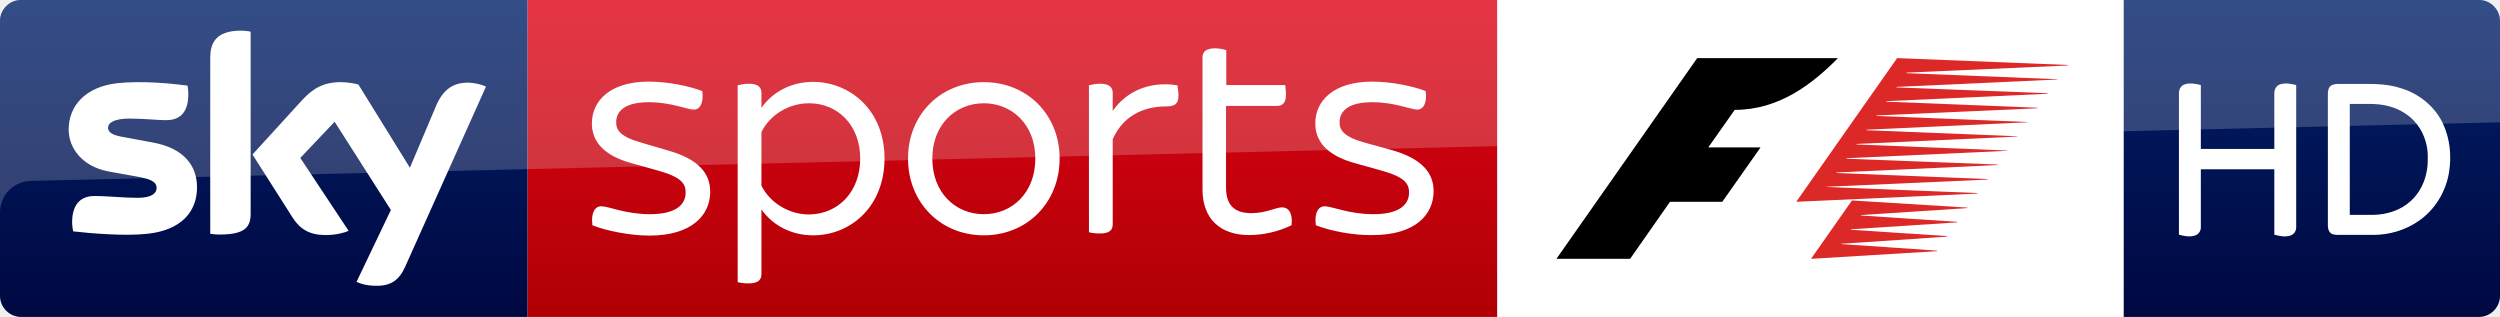
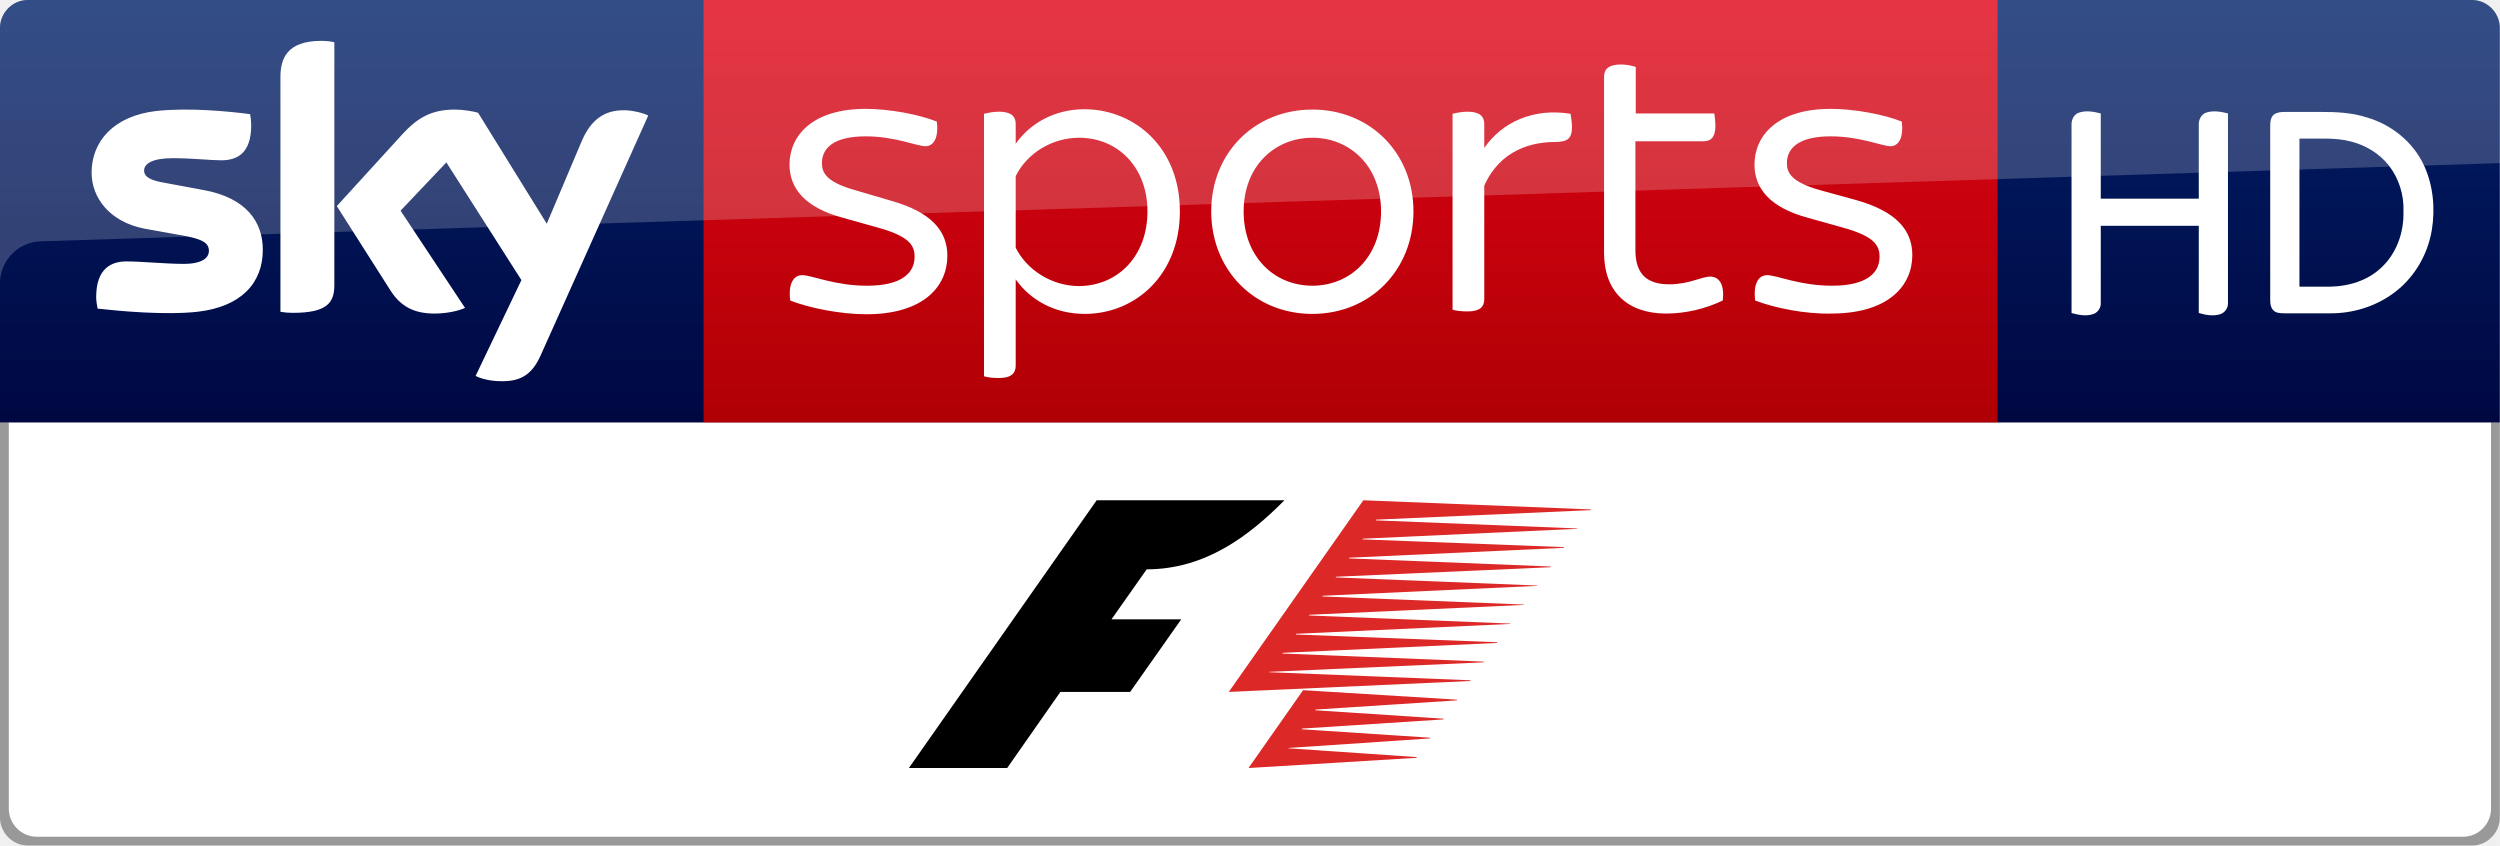
- <svg xmlns="http://www.w3.org/2000/svg" viewBox="0 0 946.56 120" version="1.1" id="svg34" width="946.56" height="120">
-   <defs id="defs38">
-     <linearGradient y2="-27.096" x2="99.851" y1="138.674" x1="99.851" gradientUnits="userSpaceOnUse" id="b-8" gradientTransform="matrix(-1,0,0,1,946.5597,0)">
-       <stop id="stop19" stop-color="#00043b" offset="0" />
-       <stop id="stop21-3" stop-color="#002672" offset="1" />
+ <svg xmlns="http://www.w3.org/2000/svg" xmlns:xlink="http://www.w3.org/1999/xlink" viewBox="0 0 709.61 240" version="1.1" id="svg30" width="709.61" height="240">
+   <defs id="defs34">
+     <linearGradient y2="-27.096" x2="99.851" y1="138.674" x1="99.851" gradientUnits="userSpaceOnUse" id="b-6" gradientTransform="matrix(-1,0,0,1,709.5597,6.694327e-7)">
+       <stop id="stop19-4" stop-color="#00043b" offset="0" />
+       <stop id="stop21" stop-color="#002672" offset="1" />
    </linearGradient>
    <linearGradient gradientTransform="rotate(180,-4107.903,-2290.35)" y2="-4553.606" x2="-8599.162" y1="-4719.377" x1="-8599.162" gradientUnits="userSpaceOnUse" id="a">
-       <stop id="stop14" stop-color="#a80002" offset="0" />
-       <stop id="stop16" stop-color="#ea021a" offset="1" />
+       <stop id="stop10" stop-color="#a80002" offset="0" />
+       <stop id="stop12" stop-color="#ea021a" offset="1" />
    </linearGradient>
-     <linearGradient y2="-27.096" x2="99.851" y1="138.674" x1="99.851" gradientUnits="userSpaceOnUse" id="b">
-       <stop id="stop21" stop-color="#00043b" offset="0" />
-       <stop id="stop23" stop-color="#002672" offset="1" />
-     </linearGradient>
+     <linearGradient xlink:href="#b-6" id="linearGradient4552" gradientUnits="userSpaceOnUse" gradientTransform="matrix(-1,0,0,1,709.5597,0)" x1="99.851" y1="138.674" x2="99.851" y2="-27.096" />
  </defs>
-   <path id="path24" d="m 804,120 h 134.56 c 4.4,0 8,-3.6 8,-8 L 946.56,7.9 C 946.56,3.7 943.06,0 938.66,0 H 804 Z" style="fill:url(#b-8);stroke-width:1" />
-   <g id="#ffffffff" transform="matrix(0.479999,0,0,0.479999,804,2.4183057e-4)">
+   <path style="fill:url(#linearGradient4552);stroke-width:1" d="M 7.9,0 C 3.5,0 0,3.7 0,7.9 V 120 H 709.561 V 7.9 C 709.561,3.7 706.06,0 701.66,0 Z" id="path24-6-6" />
+   <g id="#ffffffff" transform="matrix(0.479999,0,0,0.479999,567,2.425e-4)">
    <path d="m 47.72,66.75 c 4.27,-1.63 9.01,-0.77 13.3,0.33 v 50.41 H 118.98 V 73.97 c -0.2,-3.08 1.41,-6.38 4.46,-7.41 4.18,-1.36 8.64,-0.52 12.8,0.5 V 179 c 0.19,2.95 -1.68,5.81 -4.48,6.78 -4.19,1.35 -8.66,0.5 -12.78,-0.69 V 133.51 H 61.02 v 45.56 c 0.17,2.76 -1.52,5.48 -4.09,6.53 -4.28,1.62 -8.94,0.68 -13.19,-0.49 V 74.03 C 43.58,71.11 44.9,67.95 47.72,66.75 Z" id="path7" style="opacity:1;fill:#ffffff" />
    <path d="m 163.6,67.6 c 1.935,-1.25 4.183,-1.423 6.447,-1.407 h 20.664 c 9.42,-0.029 18.815,0.355 27.86,3.307 14.45,4.25 27.14,14.48 33.54,28.21 5.52,11.92 6.78,25.54 4.66,38.43 -2.52,15.09 -11.04,29.21 -23.67,37.96 -10.48,7.39 -23.33,11.21 -36.12,11.18 h -27.04 c -2.47,-0.06 -5.46,0.05 -7.15,-2.1 -1.87,-2.29 -1.55,-5.41 -1.57,-8.16 V 74.96 c -0.01,-2.57 0.12,-5.67 2.38,-7.36 m 14.9,14.359 v 87.541 h 18.52 c 10.64,-0.21 21.64,-3.56 29.54,-10.93 9.32,-8.38 13.81,-21.17 13.46,-33.53 0.39,-9.74 -2.69,-19.54 -8.69,-27.24 -5.52,-7 -13.5,-11.82 -22.09,-14.05 -5.145,-1.391 -10.41,-1.791 -15.703,-1.791 z" id="path9" style="opacity:1;fill:#ffffff" />
  </g>
-   <path style="fill:url(#a)" id="path19" d="M 199.7,0 H 567 V 120 H 199.7 Z" />
-   <path style="fill:url(#b)" id="path26" d="M 199.7,120 H 8 c -4.4,0 -8,-3.6 -8,-8 V 7.9 C 0,3.7 3.5,0 7.9,0 h 191.8 z" />
-   <path style="fill:#ffffff" id="path28" d="m 135,106.7 c 1.3,0.7 3.9,1.5 7.3,1.5 5.7,0.1 8.8,-2.1 11.1,-7.2 L 184,32.8 c -1.3,-0.7 -4.1,-1.4 -6.3,-1.5 -3.9,-0.1 -9.2,0.7 -12.6,8.8 L 155.2,63.5 135.7,32 c -1.3,-0.4 -4.3,-0.9 -6.6,-0.9 -6.8,0 -10.7,2.5 -14.7,6.8 l -18.8,20.6 15.2,23.9 c 2.8,4.4 6.5,6.6 12.5,6.6 3.9,0 7.2,-0.9 8.7,-1.6 L 113.7,59.8 126.7,46.1 148,79.5 Z M 94.9,80.9 c 0,5 -2,7.9 -11.8,7.9 -1.3,0 -2.4,-0.1 -3.5,-0.3 V 21.9 c 0,-5.1 1.7,-10.3 11.6,-10.3 1.2,0 2.5,0.1 3.7,0.4 z m -20.3,-10 c 0,9.4 -6.1,16.2 -18.6,17.6 -9,1 -22.1,-0.2 -28.3,-0.9 -0.2,-1 -0.4,-2.3 -0.4,-3.3 0,-8.2 4.4,-10.1 8.6,-10.1 4.3,0 11.1,0.7 16.2,0.7 5.6,0 7.2,-1.9 7.2,-3.7 0,-2.4 -2.2,-3.3 -6.6,-4.2 L 41,64.9 C 31.2,63 26,56.2 26,49 c 0,-8.8 6.2,-16.1 18.4,-17.5 9.2,-1 20.5,0.1 26.6,0.9 0.2,1.1 0.3,2.1 0.3,3.2 0,8.2 -4.3,9.9 -8.5,9.9 -3.2,0 -8.1,-0.6 -13.8,-0.6 -5.8,0 -8.1,1.6 -8.1,3.5 0,2 2.3,2.9 5.9,3.5 L 58.1,54 c 11.6,2.2 16.5,8.8 16.5,16.9 m 149.7,14.4 c -0.6,-4.7 0.9,-7.2 3.4,-7.2 2.7,0 9.2,3 18.4,3 9.8,0 13.5,-3.6 13.5,-8.2 0,-3.2 -1.4,-5.8 -10.4,-8.3 l -10,-2.8 c -10.7,-2.9 -15.1,-8.3 -15.1,-15.1 0,-8.2 6.5,-15.8 21.6,-15.8 6.8,0 15.2,1.6 20.2,3.6 0.6,4.6 -0.9,7 -3.2,7 -2.5,0 -8.6,-2.8 -17,-2.8 -9,0 -12.4,3.3 -12.4,7.6 0,2.8 1.3,5.4 9.5,7.7 l 10.2,3 c 11.3,3.2 15.9,8.5 15.9,15.6 0,8.8 -6.9,16.6 -23,16.6 -7.4,0 -16.3,-1.8 -21.6,-3.9 M 334.9,60 c 0,18.1 -12.7,29.1 -27,29.1 -8.6,0 -15.5,-4 -19.6,-9.8 v 24.5 c 0,2.1 -1.2,3.5 -4.8,3.5 -1.6,0 -3.4,-0.2 -4.2,-0.5 V 32.3 c 0.8,-0.2 2.6,-0.6 4.2,-0.6 3.6,0 4.8,1.4 4.8,3.5 v 5.6 c 4.1,-5.8 11,-9.8 19.6,-9.8 14.3,0.1 27,11 27,29 m -9.2,0 c 0,-12.4 -8.3,-20.9 -19.4,-20.9 -7.7,0 -14.8,4.4 -18,10.9 v 20.3 c 3.2,6.4 10.3,10.9 18,10.9 11.1,-0.1 19.4,-8.6 19.4,-21.2 m 18.1,0 c 0,-16.6 12.3,-28.9 28.7,-28.9 16.5,0 28.7,12.4 28.7,28.9 0,16.7 -12.3,29.1 -28.7,29.1 -16.4,0 -28.7,-12.4 -28.7,-29.1 m 48.2,0 c 0,-12.8 -8.8,-20.9 -19.5,-20.9 -10.7,0 -19.5,8.1 -19.5,20.9 0,13 8.8,21.1 19.5,21.1 C 383.2,81.1 392,73 392,60 m 54.2,-23.9 c 0,3.4 -1.5,4.2 -4.8,4.2 -6.4,0 -15.5,2.1 -20.1,12.4 v 32.2 c 0,2.2 -1.2,3.5 -4.8,3.5 -1.6,0 -3.4,-0.2 -4.2,-0.5 V 32.3 c 0.8,-0.2 2.6,-0.6 4.2,-0.6 3.6,0 4.8,1.4 4.8,3.5 V 42 c 5.1,-7.4 14,-11.4 24.5,-9.7 0.1,0.7 0.4,2.4 0.4,3.8 m 52,49.2 c -0.6,-4.7 0.9,-7.2 3.4,-7.2 2.7,0 9.2,3 18.4,3 9.8,0 13.5,-3.6 13.5,-8.2 0,-3.2 -1.4,-5.8 -10.4,-8.3 l -10,-2.8 C 502.4,58.9 498,53.5 498,46.7 c 0,-8.2 6.5,-15.8 21.6,-15.8 6.8,0 15.2,1.6 20.2,3.6 0.6,4.6 -0.9,7 -3.2,7 -2.4,0 -8.6,-2.8 -17,-2.8 -9,0 -12.4,3.3 -12.4,7.6 0,2.8 1.3,5.4 9.5,7.7 l 10.2,2.8 c 11.3,3.2 15.9,8.5 15.9,15.6 0,8.8 -6.9,16.6 -23,16.6 -7.3,0.2 -16.2,-1.6 -21.6,-3.7 m -9.2,0 c -4.8,2.3 -10.4,3.7 -16.1,3.7 -11,0 -17.6,-6.3 -17.6,-17.2 v -50 c 0,-2.1 1.2,-3.5 4.8,-3.5 1.6,0 3.4,0.4 4.2,0.7 v 13.2 h 22.3 c 0.1,0.7 0.3,2.2 0.3,3.6 0,3.3 -1.4,4.3 -3.4,4.3 H 464.2 V 71 c 0,6.8 3.3,9.7 9.6,9.7 5.7,0 9.1,-2.2 11.8,-2.2 2.6,0.2 3.9,2.5 3.4,6.8" />
-   <path id="path28-2" d="M 8,0 C 3.6,0 0,3.6 0,8 V 80.4 C 0,74 5.1,68.7 11.5,68.5 L 946.61,46.301 V 8 c 0,-4.4 -3.6,-8 -8,-8 z" style="opacity:0.2;fill:#ffffff" />
-   <path d="m 798.4,0.4 c 0.5,0.2 1,0.4 1.4,0.6 -0.4,-0.3 -0.9,-0.5 -1.4,-0.6 z m 3.8,2.5 z M 799.8,119 c -0.5,0.2 -0.9,0.5 -1.4,0.6 0.5,-0.1 1,-0.3 1.4,-0.6 z m -3.8,1 c 0.6,0 1.1,-0.1 1.6,-0.2 -0.5,0.1 -1,0.2 -1.6,0.2 z M 796,0 c 0.6,0 1.1,0.1 1.6,0.2 C 797.1,0.1 796.6,0 796,0 Z m 6.2,2.9 c 1.1,1.4 1.8,3.2 1.8,5.1 v 104 c 0,1.9 -0.7,3.7 -1.8,5.1 1.1,-1.4 1.8,-3.2 1.8,-5.1 V 8 c 0,-1.9 -0.7,-3.7 -1.8,-5.1 z m -1.7,115.7 c 0.6,-0.4 1.2,-1 1.7,-1.5 -0.5,0.6 -1.1,1.1 -1.7,1.5 z" id="path4" style="fill:#999999" />
-   <path d="M 804,120 V 0 H 566.9 v 120 z" id="path2" style="fill:#ffffff" />
-   <path id="path8" d="M 695.9,22 C 686,32 673.5,41.6 656.8,41.6 l -10,14.2 h 19.8 L 652.1,76.4 H 632.3 L 617.2,98 h -27.9 l 53.3,-76 z" />
-   <path style="fill:#dc2826" id="path10" d="m 697,92.4 36.5,2.5 -0.1,0.2 -47.7,2.9 15.5,-22.1 43.7,2.7 -0.1,0.2 -40,2.6 -0.2,0.2 36.5,2.4 -0.1,0.2 -40.1,2.6 -0.1,0.2 36.5,2.4 -0.1,0.2 -40.1,2.7 z m 85.8,-67.6 -60.9,2.7 -0.1,0.2 57.3,2.3 -0.1,0.1 -60.8,2.8 -0.2,0.2 57.3,2.2 -0.1,0.2 -60.9,2.8 -0.1,0.2 57.3,2.3 -0.1,0.2 -60.8,2.7 -0.2,0.2 57.3,2.3 -0.1,0.1 -60.8,2.8 -0.2,0.2 57.3,2.3 -0.1,0.1 -60.8,2.8 -0.1,0.2 57.2,2.3 -0.1,0.1 -60.8,2.8 -0.1,0.2 57.3,2.2 -0.2,0.2 -60.8,2.8 -0.1,0.2 57.3,2.3 -0.2,0.2 -60.8,2.7 -0.1,0.1 57.3,2.3 -0.2,0.2 -68.5,3.1 38.2,-54.4 64.6,2.6 z" />
+   <path style="fill:url(#a)" id="path15" d="M 199.7,0 H 567 V 120 H 199.7 Z" />
+   <path style="fill:#ffffff" id="path24" d="m 135,106.7 c 1.3,0.7 3.9,1.5 7.3,1.5 5.7,0.1 8.8,-2.1 11.1,-7.2 L 184,32.8 c -1.3,-0.7 -4.1,-1.4 -6.3,-1.5 -3.9,-0.1 -9.2,0.7 -12.6,8.8 L 155.2,63.5 135.7,32 c -1.3,-0.4 -4.3,-0.9 -6.6,-0.9 -6.8,0 -10.7,2.5 -14.7,6.8 l -18.8,20.6 15.2,23.9 c 2.8,4.4 6.5,6.6 12.5,6.6 3.9,0 7.2,-0.9 8.7,-1.6 L 113.7,59.8 126.7,46.1 148,79.5 Z M 94.9,80.9 c 0,5 -2,7.9 -11.8,7.9 -1.3,0 -2.4,-0.1 -3.5,-0.3 V 21.9 c 0,-5.1 1.7,-10.3 11.6,-10.3 1.2,0 2.5,0.1 3.7,0.4 z m -20.3,-10 c 0,9.4 -6.1,16.2 -18.6,17.6 -9,1 -22.1,-0.2 -28.3,-0.9 -0.2,-1 -0.4,-2.3 -0.4,-3.3 0,-8.2 4.4,-10.1 8.6,-10.1 4.3,0 11.1,0.7 16.2,0.7 5.6,0 7.2,-1.9 7.2,-3.7 0,-2.4 -2.2,-3.3 -6.6,-4.2 L 41,64.9 C 31.2,63 26,56.2 26,49 c 0,-8.8 6.2,-16.1 18.4,-17.5 9.2,-1 20.5,0.1 26.6,0.9 0.2,1.1 0.3,2.1 0.3,3.2 0,8.2 -4.3,9.9 -8.5,9.9 -3.2,0 -8.1,-0.6 -13.8,-0.6 -5.8,0 -8.1,1.6 -8.1,3.5 0,2 2.3,2.9 5.9,3.5 L 58.1,54 c 11.6,2.2 16.5,8.8 16.5,16.9 m 149.7,14.4 c -0.6,-4.7 0.9,-7.2 3.4,-7.2 2.7,0 9.2,3 18.4,3 9.8,0 13.5,-3.6 13.5,-8.2 0,-3.2 -1.4,-5.8 -10.4,-8.3 l -10,-2.8 c -10.7,-2.9 -15.1,-8.3 -15.1,-15.1 0,-8.2 6.5,-15.8 21.6,-15.8 6.8,0 15.2,1.6 20.2,3.6 0.6,4.6 -0.9,7 -3.2,7 -2.5,0 -8.6,-2.8 -17,-2.8 -9,0 -12.4,3.3 -12.4,7.6 0,2.8 1.3,5.4 9.5,7.7 l 10.2,3 c 11.3,3.2 15.9,8.5 15.9,15.6 0,8.8 -6.9,16.6 -23,16.6 -7.4,0 -16.3,-1.8 -21.6,-3.9 M 334.9,60 c 0,18.1 -12.7,29.1 -27,29.1 -8.6,0 -15.5,-4 -19.6,-9.8 v 24.5 c 0,2.1 -1.2,3.5 -4.8,3.5 -1.6,0 -3.4,-0.2 -4.2,-0.5 V 32.3 c 0.8,-0.2 2.6,-0.6 4.2,-0.6 3.6,0 4.8,1.4 4.8,3.5 v 5.6 c 4.1,-5.8 11,-9.8 19.6,-9.8 14.3,0.1 27,11 27,29 m -9.2,0 c 0,-12.4 -8.3,-20.9 -19.4,-20.9 -7.7,0 -14.8,4.4 -18,10.9 v 20.3 c 3.2,6.4 10.3,10.9 18,10.9 11.1,-0.1 19.4,-8.6 19.4,-21.2 m 18.1,0 c 0,-16.6 12.3,-28.9 28.7,-28.9 16.5,0 28.7,12.4 28.7,28.9 0,16.7 -12.3,29.1 -28.7,29.1 -16.4,0 -28.7,-12.4 -28.7,-29.1 m 48.2,0 c 0,-12.8 -8.8,-20.9 -19.5,-20.9 -10.7,0 -19.5,8.1 -19.5,20.9 0,13 8.8,21.1 19.5,21.1 C 383.2,81.1 392,73 392,60 m 54.2,-23.9 c 0,3.4 -1.5,4.2 -4.8,4.2 -6.4,0 -15.5,2.1 -20.1,12.4 v 32.2 c 0,2.2 -1.2,3.5 -4.8,3.5 -1.6,0 -3.4,-0.2 -4.2,-0.5 V 32.3 c 0.8,-0.2 2.6,-0.6 4.2,-0.6 3.6,0 4.8,1.4 4.8,3.5 V 42 c 5.1,-7.4 14,-11.4 24.5,-9.7 0.1,0.7 0.4,2.4 0.4,3.8 m 52,49.2 c -0.6,-4.7 0.9,-7.2 3.4,-7.2 2.7,0 9.2,3 18.4,3 9.8,0 13.5,-3.6 13.5,-8.2 0,-3.2 -1.4,-5.8 -10.4,-8.3 l -10,-2.8 C 502.4,58.9 498,53.5 498,46.7 c 0,-8.2 6.5,-15.8 21.6,-15.8 6.8,0 15.2,1.6 20.2,3.6 0.6,4.6 -0.9,7 -3.2,7 -2.4,0 -8.6,-2.8 -17,-2.8 -9,0 -12.4,3.3 -12.4,7.6 0,2.8 1.3,5.4 9.5,7.7 l 10.2,2.8 c 11.3,3.2 15.9,8.5 15.9,15.6 0,8.8 -6.9,16.6 -23,16.6 -7.3,0.2 -16.2,-1.6 -21.6,-3.7 m -9.2,0 c -4.8,2.3 -10.4,3.7 -16.1,3.7 -11,0 -17.6,-6.3 -17.6,-17.2 v -50 c 0,-2.1 1.2,-3.5 4.8,-3.5 1.6,0 3.4,0.4 4.2,0.7 v 13.2 h 22.3 c 0.1,0.7 0.3,2.2 0.3,3.6 0,3.3 -1.4,4.3 -3.4,4.3 H 464.2 V 71 c 0,6.8 3.3,9.7 9.6,9.7 5.7,0 9.1,-2.2 11.8,-2.2 2.6,0.2 3.9,2.5 3.4,6.8" />
+   <path id="path28" d="M 8,0 C 3.6,0 0,3.6 0,8 V 80.4 C 0,74 5.1,68.7 11.5,68.5 L 709.61,46.301 V 8 c 0,-4.4 -3.6,-8 -8,-8 z" style="opacity:0.2;fill:#ffffff" />
+   <path style="fill:#999999;fill-opacity:1;stroke-width:1" d="M 7.9,240 C 3.5,240 0,236.3 0,232.1 V 120 h 709.561 v 112.1 c 2e-5,4.2 -3.5,7.9 -7.9,7.9 z" id="path24-6-6-7" />
+   <path style="fill:#ffffff;fill-opacity:1;stroke-width:1" d="M 10.4,237.5 C 6,237.5 2.5,233.8 2.5,229.6 V 120 h 704.56 v 109.6 c 10e-6,4.2 -3.5,7.9 -7.9,7.9 z" id="path24-6-6-7-2" />
+   <g transform="translate(-331.3199,120)" id="g12">
+     <path d="M 695.9,22 C 686,32 673.5,41.6 656.8,41.6 l -10,14.2 h 19.8 L 652.1,76.4 H 632.3 L 617.2,98 h -27.9 l 53.3,-76 z" id="path8" />
+     <path style="fill:#dc2826" d="m 697,92.4 36.5,2.5 -0.1,0.2 -47.7,2.9 15.5,-22.1 43.7,2.7 -0.1,0.2 -40,2.6 -0.2,0.2 36.5,2.4 -0.1,0.2 -40.1,2.6 -0.1,0.2 36.5,2.4 -0.1,0.2 -40.1,2.7 z m 85.8,-67.6 -60.9,2.7 -0.1,0.2 57.3,2.3 -0.1,0.1 -60.8,2.8 -0.2,0.2 57.3,2.2 -0.1,0.2 -60.9,2.8 -0.1,0.2 57.3,2.3 -0.1,0.2 -60.8,2.7 -0.2,0.2 57.3,2.3 -0.1,0.1 -60.8,2.8 -0.2,0.2 57.3,2.3 -0.1,0.1 -60.8,2.8 -0.1,0.2 57.2,2.3 -0.1,0.1 -60.8,2.8 -0.1,0.2 57.3,2.2 -0.2,0.2 -60.8,2.8 -0.1,0.2 57.3,2.3 -0.2,0.2 -60.8,2.7 -0.1,0.1 57.3,2.3 -0.2,0.2 -68.5,3.1 38.2,-54.4 64.6,2.6 z" id="path10" />
+   </g>
</svg>
